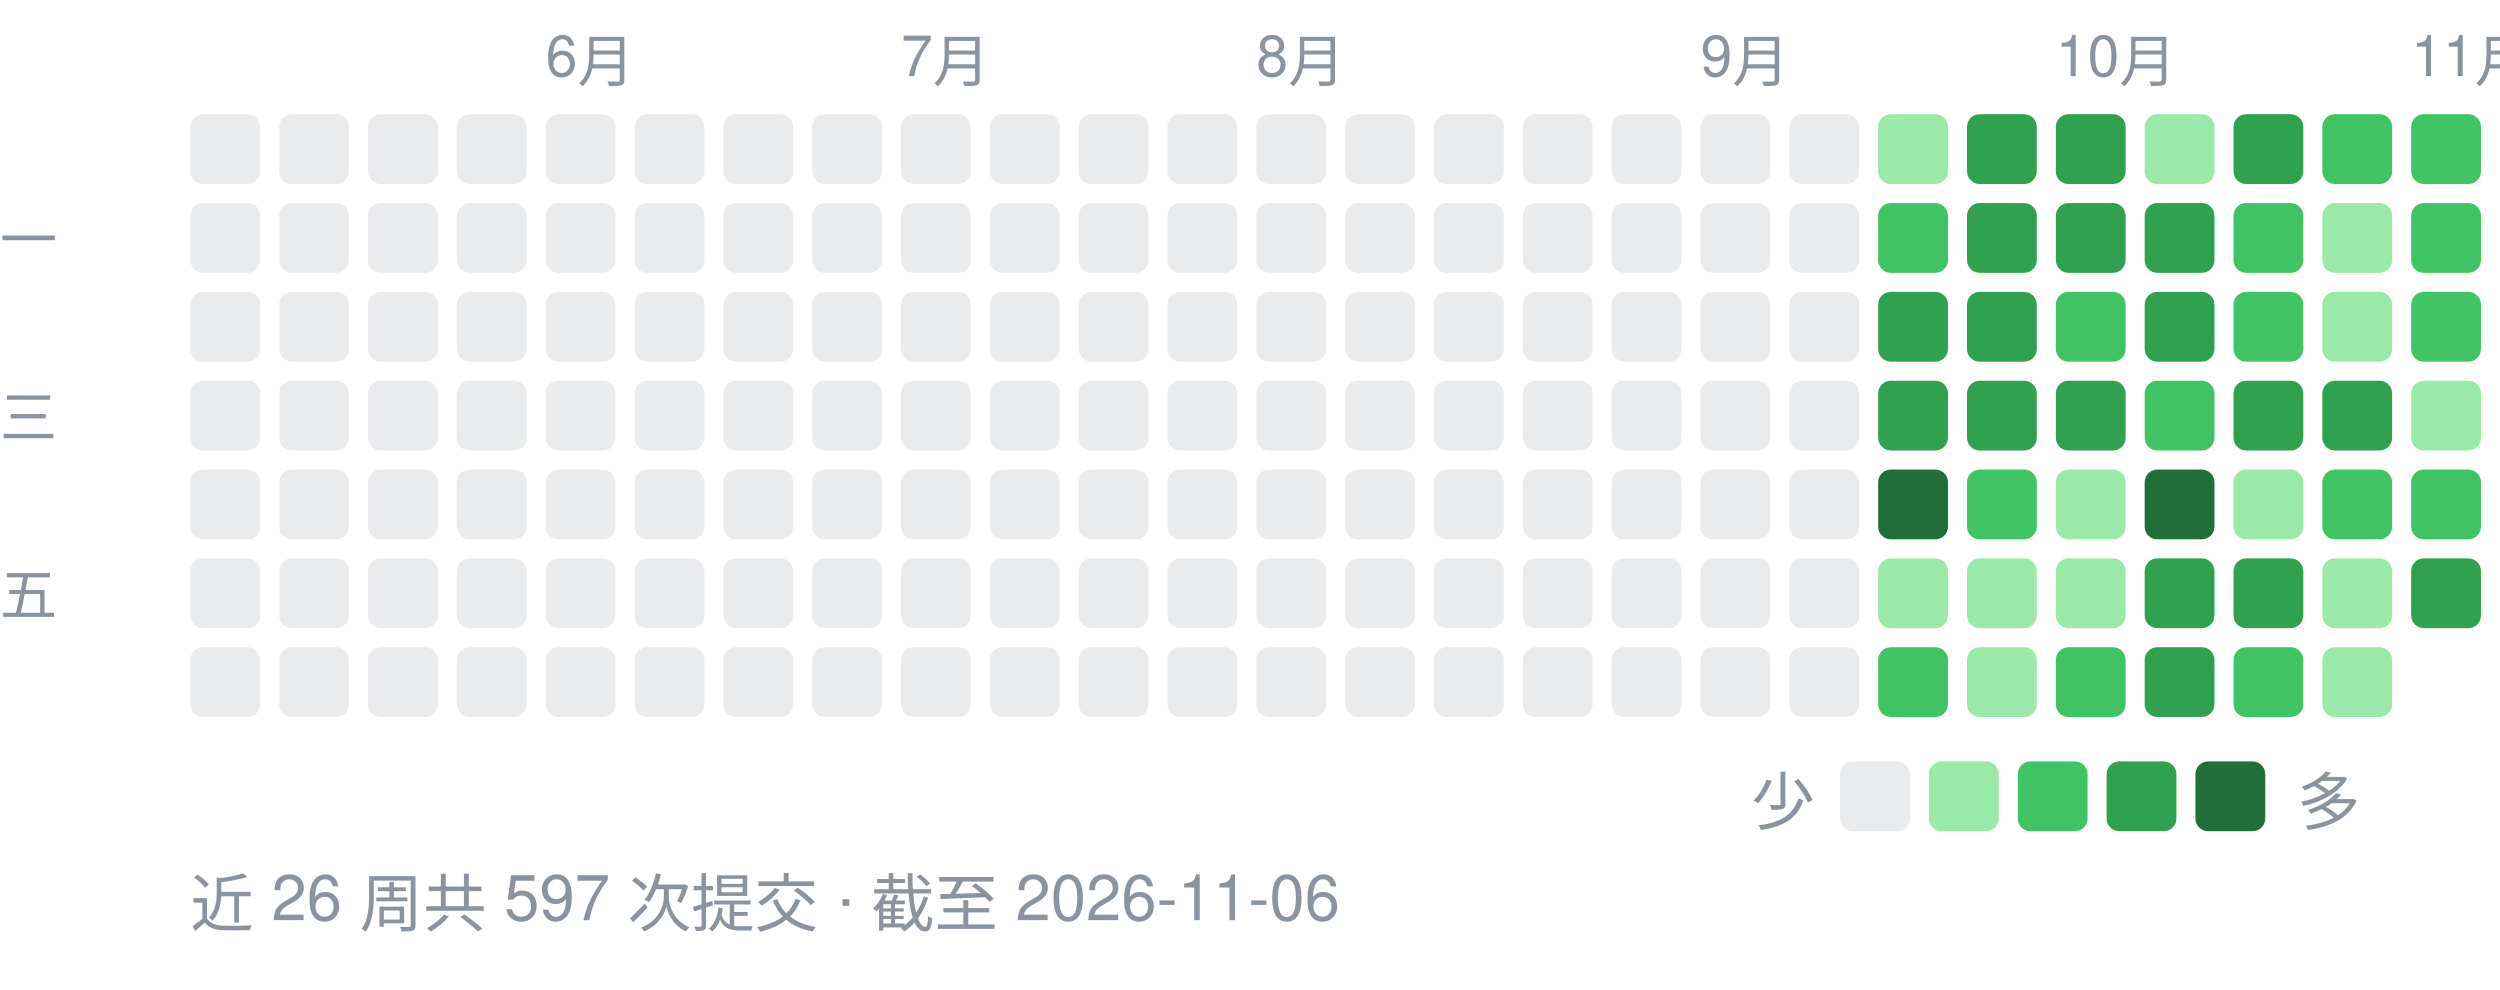
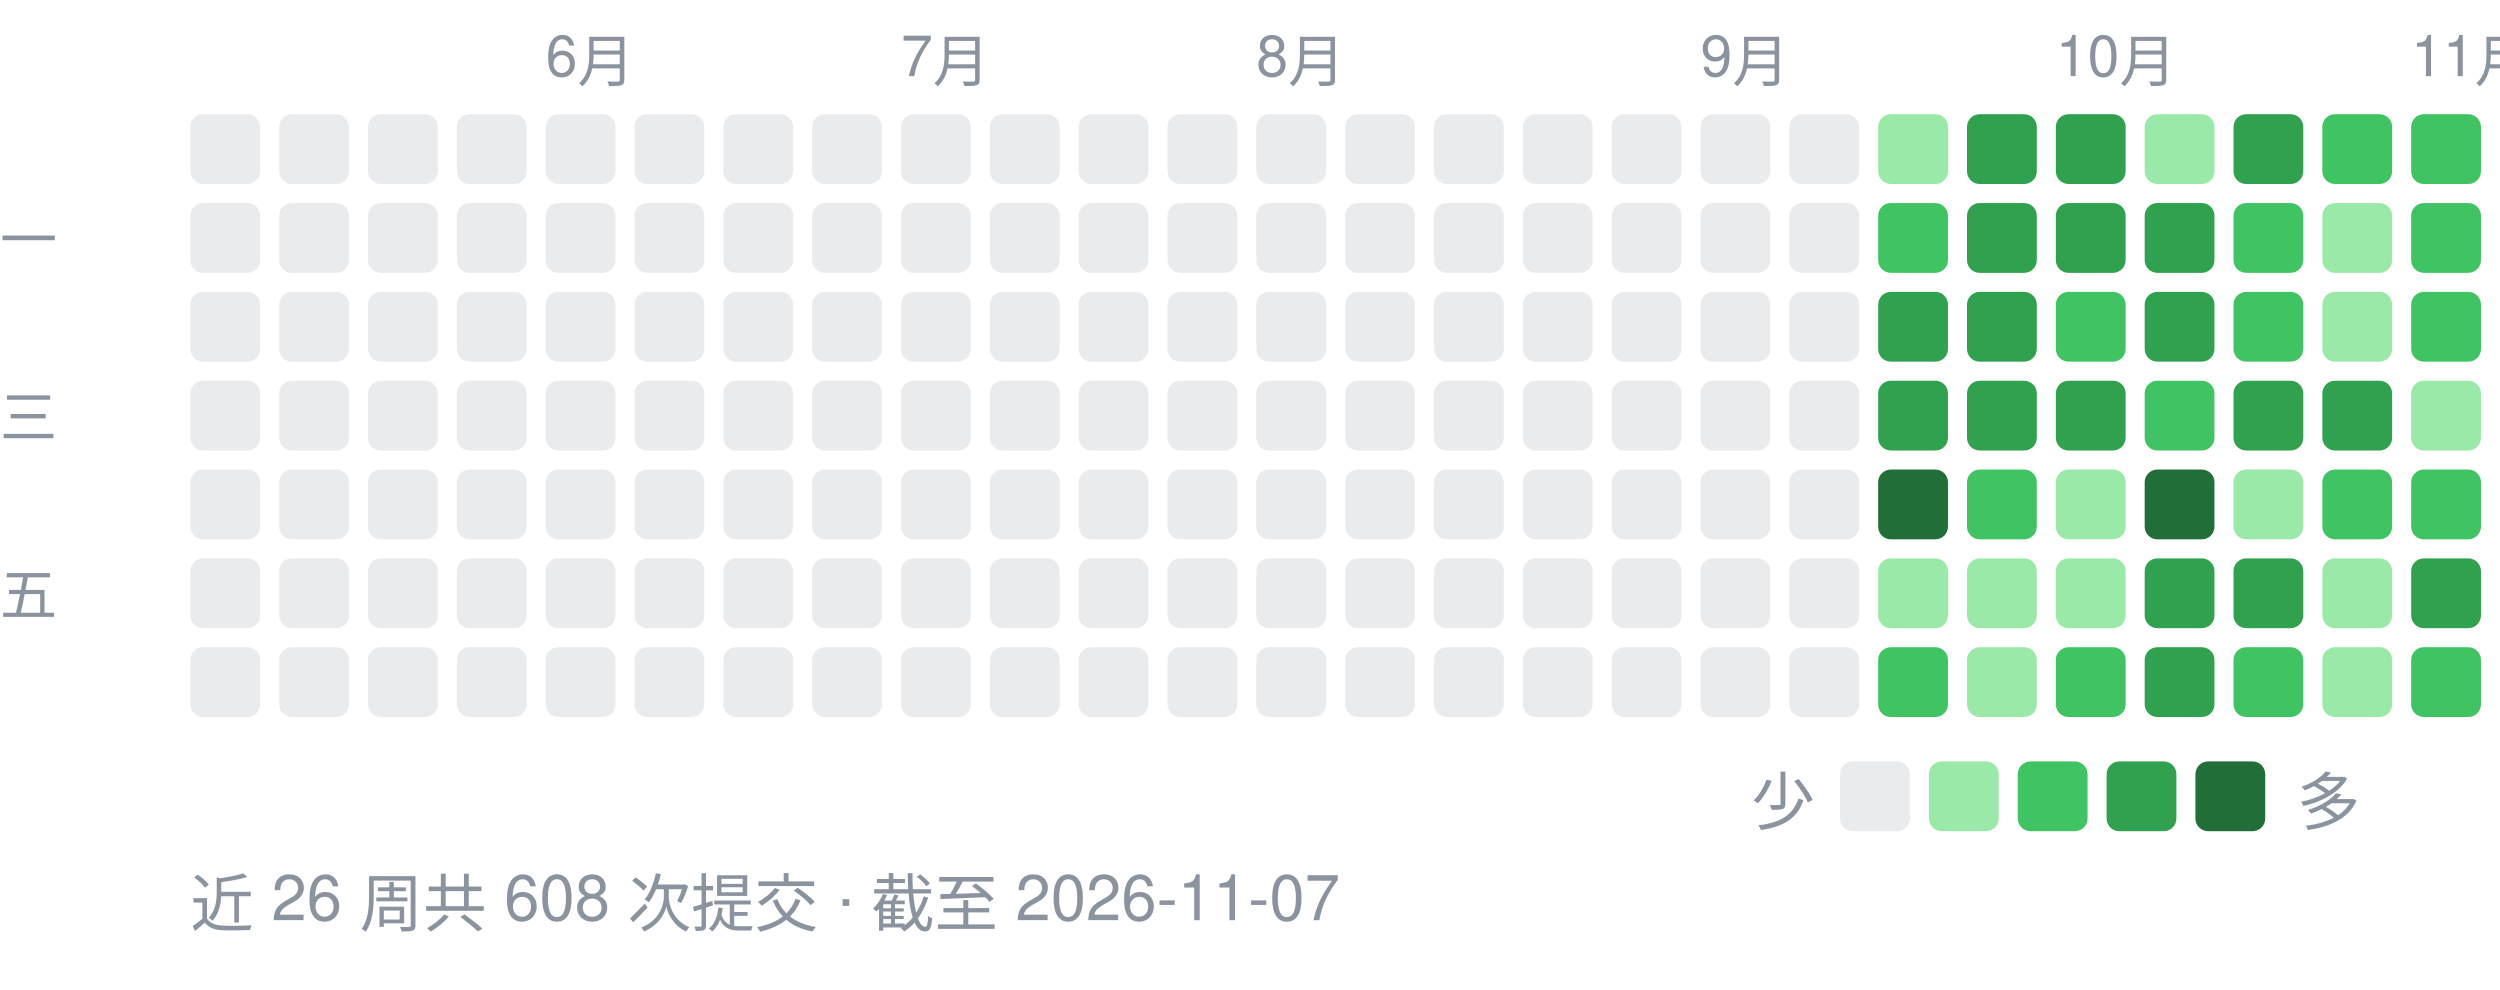
<svg xmlns="http://www.w3.org/2000/svg" width="394" height="156" viewBox="0 0 394 156" role="img">
  <g font-family="-apple-system,BlinkMacSystemFont,Segoe UI,Helvetica,Arial,PingFang SC,sans-serif" font-size="9" fill="#8b949e">
    <text x="86" y="12">6月</text>
    <text x="142" y="12">7月</text>
    <text x="198" y="12">8月</text>
    <text x="268" y="12">9月</text>
    <text x="324" y="12">10月</text>
    <text x="380" y="12">11月</text>
    <text x="0" y="41">一</text>
    <text x="0" y="69">三</text>
    <text x="0" y="97">五</text>
  </g>
  <rect x="30" y="18" width="11" height="11" rx="2" fill="rgba(139,148,158,0.18)" />
  <rect x="30" y="32" width="11" height="11" rx="2" fill="rgba(139,148,158,0.18)" />
  <rect x="30" y="46" width="11" height="11" rx="2" fill="rgba(139,148,158,0.18)" />
  <rect x="30" y="60" width="11" height="11" rx="2" fill="rgba(139,148,158,0.18)" />
  <rect x="30" y="74" width="11" height="11" rx="2" fill="rgba(139,148,158,0.18)" />
  <rect x="30" y="88" width="11" height="11" rx="2" fill="rgba(139,148,158,0.18)" />
  <rect x="30" y="102" width="11" height="11" rx="2" fill="rgba(139,148,158,0.18)" />
  <rect x="44" y="18" width="11" height="11" rx="2" fill="rgba(139,148,158,0.18)" />
  <rect x="44" y="32" width="11" height="11" rx="2" fill="rgba(139,148,158,0.18)" />
  <rect x="44" y="46" width="11" height="11" rx="2" fill="rgba(139,148,158,0.18)" />
  <rect x="44" y="60" width="11" height="11" rx="2" fill="rgba(139,148,158,0.18)" />
  <rect x="44" y="74" width="11" height="11" rx="2" fill="rgba(139,148,158,0.18)" />
  <rect x="44" y="88" width="11" height="11" rx="2" fill="rgba(139,148,158,0.18)" />
  <rect x="44" y="102" width="11" height="11" rx="2" fill="rgba(139,148,158,0.18)" />
  <rect x="58" y="18" width="11" height="11" rx="2" fill="rgba(139,148,158,0.18)" />
  <rect x="58" y="32" width="11" height="11" rx="2" fill="rgba(139,148,158,0.18)" />
  <rect x="58" y="46" width="11" height="11" rx="2" fill="rgba(139,148,158,0.18)" />
  <rect x="58" y="60" width="11" height="11" rx="2" fill="rgba(139,148,158,0.18)" />
  <rect x="58" y="74" width="11" height="11" rx="2" fill="rgba(139,148,158,0.18)" />
  <rect x="58" y="88" width="11" height="11" rx="2" fill="rgba(139,148,158,0.18)" />
  <rect x="58" y="102" width="11" height="11" rx="2" fill="rgba(139,148,158,0.18)" />
  <rect x="72" y="18" width="11" height="11" rx="2" fill="rgba(139,148,158,0.18)" />
  <rect x="72" y="32" width="11" height="11" rx="2" fill="rgba(139,148,158,0.18)" />
  <rect x="72" y="46" width="11" height="11" rx="2" fill="rgba(139,148,158,0.18)" />
  <rect x="72" y="60" width="11" height="11" rx="2" fill="rgba(139,148,158,0.18)" />
  <rect x="72" y="74" width="11" height="11" rx="2" fill="rgba(139,148,158,0.18)" />
  <rect x="72" y="88" width="11" height="11" rx="2" fill="rgba(139,148,158,0.18)" />
  <rect x="72" y="102" width="11" height="11" rx="2" fill="rgba(139,148,158,0.18)" />
  <rect x="86" y="18" width="11" height="11" rx="2" fill="rgba(139,148,158,0.18)" />
  <rect x="86" y="32" width="11" height="11" rx="2" fill="rgba(139,148,158,0.18)" />
  <rect x="86" y="46" width="11" height="11" rx="2" fill="rgba(139,148,158,0.18)" />
  <rect x="86" y="60" width="11" height="11" rx="2" fill="rgba(139,148,158,0.18)" />
  <rect x="86" y="74" width="11" height="11" rx="2" fill="rgba(139,148,158,0.18)" />
  <rect x="86" y="88" width="11" height="11" rx="2" fill="rgba(139,148,158,0.18)" />
  <rect x="86" y="102" width="11" height="11" rx="2" fill="rgba(139,148,158,0.18)" />
  <rect x="100" y="18" width="11" height="11" rx="2" fill="rgba(139,148,158,0.18)" />
  <rect x="100" y="32" width="11" height="11" rx="2" fill="rgba(139,148,158,0.18)" />
  <rect x="100" y="46" width="11" height="11" rx="2" fill="rgba(139,148,158,0.18)" />
  <rect x="100" y="60" width="11" height="11" rx="2" fill="rgba(139,148,158,0.18)" />
  <rect x="100" y="74" width="11" height="11" rx="2" fill="rgba(139,148,158,0.18)" />
  <rect x="100" y="88" width="11" height="11" rx="2" fill="rgba(139,148,158,0.18)" />
  <rect x="100" y="102" width="11" height="11" rx="2" fill="rgba(139,148,158,0.18)" />
  <rect x="114" y="18" width="11" height="11" rx="2" fill="rgba(139,148,158,0.18)" />
  <rect x="114" y="32" width="11" height="11" rx="2" fill="rgba(139,148,158,0.18)" />
  <rect x="114" y="46" width="11" height="11" rx="2" fill="rgba(139,148,158,0.18)" />
  <rect x="114" y="60" width="11" height="11" rx="2" fill="rgba(139,148,158,0.18)" />
  <rect x="114" y="74" width="11" height="11" rx="2" fill="rgba(139,148,158,0.18)" />
  <rect x="114" y="88" width="11" height="11" rx="2" fill="rgba(139,148,158,0.18)" />
  <rect x="114" y="102" width="11" height="11" rx="2" fill="rgba(139,148,158,0.18)" />
  <rect x="128" y="18" width="11" height="11" rx="2" fill="rgba(139,148,158,0.18)" />
  <rect x="128" y="32" width="11" height="11" rx="2" fill="rgba(139,148,158,0.18)" />
  <rect x="128" y="46" width="11" height="11" rx="2" fill="rgba(139,148,158,0.18)" />
  <rect x="128" y="60" width="11" height="11" rx="2" fill="rgba(139,148,158,0.18)" />
  <rect x="128" y="74" width="11" height="11" rx="2" fill="rgba(139,148,158,0.18)" />
  <rect x="128" y="88" width="11" height="11" rx="2" fill="rgba(139,148,158,0.18)" />
  <rect x="128" y="102" width="11" height="11" rx="2" fill="rgba(139,148,158,0.18)" />
  <rect x="142" y="18" width="11" height="11" rx="2" fill="rgba(139,148,158,0.18)" />
  <rect x="142" y="32" width="11" height="11" rx="2" fill="rgba(139,148,158,0.18)" />
  <rect x="142" y="46" width="11" height="11" rx="2" fill="rgba(139,148,158,0.18)" />
  <rect x="142" y="60" width="11" height="11" rx="2" fill="rgba(139,148,158,0.18)" />
  <rect x="142" y="74" width="11" height="11" rx="2" fill="rgba(139,148,158,0.18)" />
  <rect x="142" y="88" width="11" height="11" rx="2" fill="rgba(139,148,158,0.18)" />
  <rect x="142" y="102" width="11" height="11" rx="2" fill="rgba(139,148,158,0.18)" />
  <rect x="156" y="18" width="11" height="11" rx="2" fill="rgba(139,148,158,0.18)" />
  <rect x="156" y="32" width="11" height="11" rx="2" fill="rgba(139,148,158,0.18)" />
  <rect x="156" y="46" width="11" height="11" rx="2" fill="rgba(139,148,158,0.18)" />
  <rect x="156" y="60" width="11" height="11" rx="2" fill="rgba(139,148,158,0.18)" />
  <rect x="156" y="74" width="11" height="11" rx="2" fill="rgba(139,148,158,0.18)" />
  <rect x="156" y="88" width="11" height="11" rx="2" fill="rgba(139,148,158,0.18)" />
  <rect x="156" y="102" width="11" height="11" rx="2" fill="rgba(139,148,158,0.18)" />
  <rect x="170" y="18" width="11" height="11" rx="2" fill="rgba(139,148,158,0.18)" />
  <rect x="170" y="32" width="11" height="11" rx="2" fill="rgba(139,148,158,0.18)" />
  <rect x="170" y="46" width="11" height="11" rx="2" fill="rgba(139,148,158,0.18)" />
  <rect x="170" y="60" width="11" height="11" rx="2" fill="rgba(139,148,158,0.18)" />
  <rect x="170" y="74" width="11" height="11" rx="2" fill="rgba(139,148,158,0.18)" />
  <rect x="170" y="88" width="11" height="11" rx="2" fill="rgba(139,148,158,0.18)" />
  <rect x="170" y="102" width="11" height="11" rx="2" fill="rgba(139,148,158,0.18)" />
  <rect x="184" y="18" width="11" height="11" rx="2" fill="rgba(139,148,158,0.18)" />
  <rect x="184" y="32" width="11" height="11" rx="2" fill="rgba(139,148,158,0.18)" />
  <rect x="184" y="46" width="11" height="11" rx="2" fill="rgba(139,148,158,0.18)" />
  <rect x="184" y="60" width="11" height="11" rx="2" fill="rgba(139,148,158,0.18)" />
  <rect x="184" y="74" width="11" height="11" rx="2" fill="rgba(139,148,158,0.18)" />
  <rect x="184" y="88" width="11" height="11" rx="2" fill="rgba(139,148,158,0.18)" />
  <rect x="184" y="102" width="11" height="11" rx="2" fill="rgba(139,148,158,0.18)" />
  <rect x="198" y="18" width="11" height="11" rx="2" fill="rgba(139,148,158,0.18)" />
  <rect x="198" y="32" width="11" height="11" rx="2" fill="rgba(139,148,158,0.18)" />
  <rect x="198" y="46" width="11" height="11" rx="2" fill="rgba(139,148,158,0.18)" />
  <rect x="198" y="60" width="11" height="11" rx="2" fill="rgba(139,148,158,0.18)" />
  <rect x="198" y="74" width="11" height="11" rx="2" fill="rgba(139,148,158,0.18)" />
  <rect x="198" y="88" width="11" height="11" rx="2" fill="rgba(139,148,158,0.18)" />
  <rect x="198" y="102" width="11" height="11" rx="2" fill="rgba(139,148,158,0.18)" />
  <rect x="212" y="18" width="11" height="11" rx="2" fill="rgba(139,148,158,0.18)" />
  <rect x="212" y="32" width="11" height="11" rx="2" fill="rgba(139,148,158,0.18)" />
  <rect x="212" y="46" width="11" height="11" rx="2" fill="rgba(139,148,158,0.18)" />
  <rect x="212" y="60" width="11" height="11" rx="2" fill="rgba(139,148,158,0.18)" />
  <rect x="212" y="74" width="11" height="11" rx="2" fill="rgba(139,148,158,0.18)" />
  <rect x="212" y="88" width="11" height="11" rx="2" fill="rgba(139,148,158,0.18)" />
  <rect x="212" y="102" width="11" height="11" rx="2" fill="rgba(139,148,158,0.18)" />
  <rect x="226" y="18" width="11" height="11" rx="2" fill="rgba(139,148,158,0.18)" />
  <rect x="226" y="32" width="11" height="11" rx="2" fill="rgba(139,148,158,0.18)" />
  <rect x="226" y="46" width="11" height="11" rx="2" fill="rgba(139,148,158,0.18)" />
  <rect x="226" y="60" width="11" height="11" rx="2" fill="rgba(139,148,158,0.18)" />
  <rect x="226" y="74" width="11" height="11" rx="2" fill="rgba(139,148,158,0.18)" />
  <rect x="226" y="88" width="11" height="11" rx="2" fill="rgba(139,148,158,0.18)" />
  <rect x="226" y="102" width="11" height="11" rx="2" fill="rgba(139,148,158,0.18)" />
  <rect x="240" y="18" width="11" height="11" rx="2" fill="rgba(139,148,158,0.18)" />
  <rect x="240" y="32" width="11" height="11" rx="2" fill="rgba(139,148,158,0.18)" />
  <rect x="240" y="46" width="11" height="11" rx="2" fill="rgba(139,148,158,0.18)" />
  <rect x="240" y="60" width="11" height="11" rx="2" fill="rgba(139,148,158,0.18)" />
  <rect x="240" y="74" width="11" height="11" rx="2" fill="rgba(139,148,158,0.18)" />
  <rect x="240" y="88" width="11" height="11" rx="2" fill="rgba(139,148,158,0.18)" />
  <rect x="240" y="102" width="11" height="11" rx="2" fill="rgba(139,148,158,0.18)" />
  <rect x="254" y="18" width="11" height="11" rx="2" fill="rgba(139,148,158,0.18)" />
  <rect x="254" y="32" width="11" height="11" rx="2" fill="rgba(139,148,158,0.18)" />
  <rect x="254" y="46" width="11" height="11" rx="2" fill="rgba(139,148,158,0.18)" />
  <rect x="254" y="60" width="11" height="11" rx="2" fill="rgba(139,148,158,0.18)" />
  <rect x="254" y="74" width="11" height="11" rx="2" fill="rgba(139,148,158,0.18)" />
  <rect x="254" y="88" width="11" height="11" rx="2" fill="rgba(139,148,158,0.18)" />
  <rect x="254" y="102" width="11" height="11" rx="2" fill="rgba(139,148,158,0.18)" />
  <rect x="268" y="18" width="11" height="11" rx="2" fill="rgba(139,148,158,0.18)" />
  <rect x="268" y="32" width="11" height="11" rx="2" fill="rgba(139,148,158,0.18)" />
  <rect x="268" y="46" width="11" height="11" rx="2" fill="rgba(139,148,158,0.18)" />
  <rect x="268" y="60" width="11" height="11" rx="2" fill="rgba(139,148,158,0.18)" />
  <rect x="268" y="74" width="11" height="11" rx="2" fill="rgba(139,148,158,0.18)" />
  <rect x="268" y="88" width="11" height="11" rx="2" fill="rgba(139,148,158,0.18)" />
  <rect x="268" y="102" width="11" height="11" rx="2" fill="rgba(139,148,158,0.18)" />
  <rect x="282" y="18" width="11" height="11" rx="2" fill="rgba(139,148,158,0.18)" />
  <rect x="282" y="32" width="11" height="11" rx="2" fill="rgba(139,148,158,0.18)" />
  <rect x="282" y="46" width="11" height="11" rx="2" fill="rgba(139,148,158,0.18)" />
  <rect x="282" y="60" width="11" height="11" rx="2" fill="rgba(139,148,158,0.18)" />
  <rect x="282" y="74" width="11" height="11" rx="2" fill="rgba(139,148,158,0.18)" />
  <rect x="282" y="88" width="11" height="11" rx="2" fill="rgba(139,148,158,0.18)" />
  <rect x="282" y="102" width="11" height="11" rx="2" fill="rgba(139,148,158,0.18)" />
  <rect x="296" y="18" width="11" height="11" rx="2" fill="#9be9a8" />
  <rect x="296" y="32" width="11" height="11" rx="2" fill="#40c463" />
  <rect x="296" y="46" width="11" height="11" rx="2" fill="#30a14e" />
  <rect x="296" y="60" width="11" height="11" rx="2" fill="#30a14e" />
  <rect x="296" y="74" width="11" height="11" rx="2" fill="#216e39" />
  <rect x="296" y="88" width="11" height="11" rx="2" fill="#9be9a8" />
  <rect x="296" y="102" width="11" height="11" rx="2" fill="#40c463" />
  <rect x="310" y="18" width="11" height="11" rx="2" fill="#30a14e" />
  <rect x="310" y="32" width="11" height="11" rx="2" fill="#30a14e" />
  <rect x="310" y="46" width="11" height="11" rx="2" fill="#30a14e" />
  <rect x="310" y="60" width="11" height="11" rx="2" fill="#30a14e" />
  <rect x="310" y="74" width="11" height="11" rx="2" fill="#40c463" />
  <rect x="310" y="88" width="11" height="11" rx="2" fill="#9be9a8" />
  <rect x="310" y="102" width="11" height="11" rx="2" fill="#9be9a8" />
  <rect x="324" y="18" width="11" height="11" rx="2" fill="#30a14e" />
  <rect x="324" y="32" width="11" height="11" rx="2" fill="#30a14e" />
  <rect x="324" y="46" width="11" height="11" rx="2" fill="#40c463" />
  <rect x="324" y="60" width="11" height="11" rx="2" fill="#30a14e" />
  <rect x="324" y="74" width="11" height="11" rx="2" fill="#9be9a8" />
  <rect x="324" y="88" width="11" height="11" rx="2" fill="#9be9a8" />
  <rect x="324" y="102" width="11" height="11" rx="2" fill="#40c463" />
  <rect x="338" y="18" width="11" height="11" rx="2" fill="#9be9a8" />
  <rect x="338" y="32" width="11" height="11" rx="2" fill="#30a14e" />
  <rect x="338" y="46" width="11" height="11" rx="2" fill="#30a14e" />
  <rect x="338" y="60" width="11" height="11" rx="2" fill="#40c463" />
  <rect x="338" y="74" width="11" height="11" rx="2" fill="#216e39" />
  <rect x="338" y="88" width="11" height="11" rx="2" fill="#30a14e" />
  <rect x="338" y="102" width="11" height="11" rx="2" fill="#30a14e" />
  <rect x="352" y="18" width="11" height="11" rx="2" fill="#30a14e" />
  <rect x="352" y="32" width="11" height="11" rx="2" fill="#40c463" />
  <rect x="352" y="46" width="11" height="11" rx="2" fill="#40c463" />
  <rect x="352" y="60" width="11" height="11" rx="2" fill="#30a14e" />
  <rect x="352" y="74" width="11" height="11" rx="2" fill="#9be9a8" />
  <rect x="352" y="88" width="11" height="11" rx="2" fill="#30a14e" />
  <rect x="352" y="102" width="11" height="11" rx="2" fill="#40c463" />
  <rect x="366" y="18" width="11" height="11" rx="2" fill="#40c463" />
  <rect x="366" y="32" width="11" height="11" rx="2" fill="#9be9a8" />
  <rect x="366" y="46" width="11" height="11" rx="2" fill="#9be9a8" />
  <rect x="366" y="60" width="11" height="11" rx="2" fill="#30a14e" />
  <rect x="366" y="74" width="11" height="11" rx="2" fill="#40c463" />
  <rect x="366" y="88" width="11" height="11" rx="2" fill="#9be9a8" />
  <rect x="366" y="102" width="11" height="11" rx="2" fill="#9be9a8" />
  <rect x="380" y="18" width="11" height="11" rx="2" fill="#40c463" />
  <rect x="380" y="32" width="11" height="11" rx="2" fill="#40c463" />
  <rect x="380" y="46" width="11" height="11" rx="2" fill="#40c463" />
  <rect x="380" y="60" width="11" height="11" rx="2" fill="#9be9a8" />
  <rect x="380" y="74" width="11" height="11" rx="2" fill="#40c463" />
  <rect x="380" y="88" width="11" height="11" rx="2" fill="#30a14e" />
+   <rect x="380" y="102" width="11" height="11" rx="2" fill="#40c463" />
  <g font-family="-apple-system,BlinkMacSystemFont,Segoe UI,Helvetica,Arial,PingFang SC,sans-serif" font-size="10" fill="#8b949e">
-     <text x="30" y="146">近 26 周共 597 次提交 · 截至 2026-11-06</text>
+     <text x="30" y="146">近 26 周共 608 次提交 · 截至 2026-11-07</text>
    <text x="286" y="130" text-anchor="end">少</text>
    <rect x="290" y="120" width="11" height="11" rx="2" fill="rgba(139,148,158,0.18)" />
    <rect x="304" y="120" width="11" height="11" rx="2" fill="#9be9a8" />
    <rect x="318" y="120" width="11" height="11" rx="2" fill="#40c463" />
    <rect x="332" y="120" width="11" height="11" rx="2" fill="#30a14e" />
    <rect x="346" y="120" width="11" height="11" rx="2" fill="#216e39" />
    <text x="362" y="130">多</text>
  </g>
</svg>
